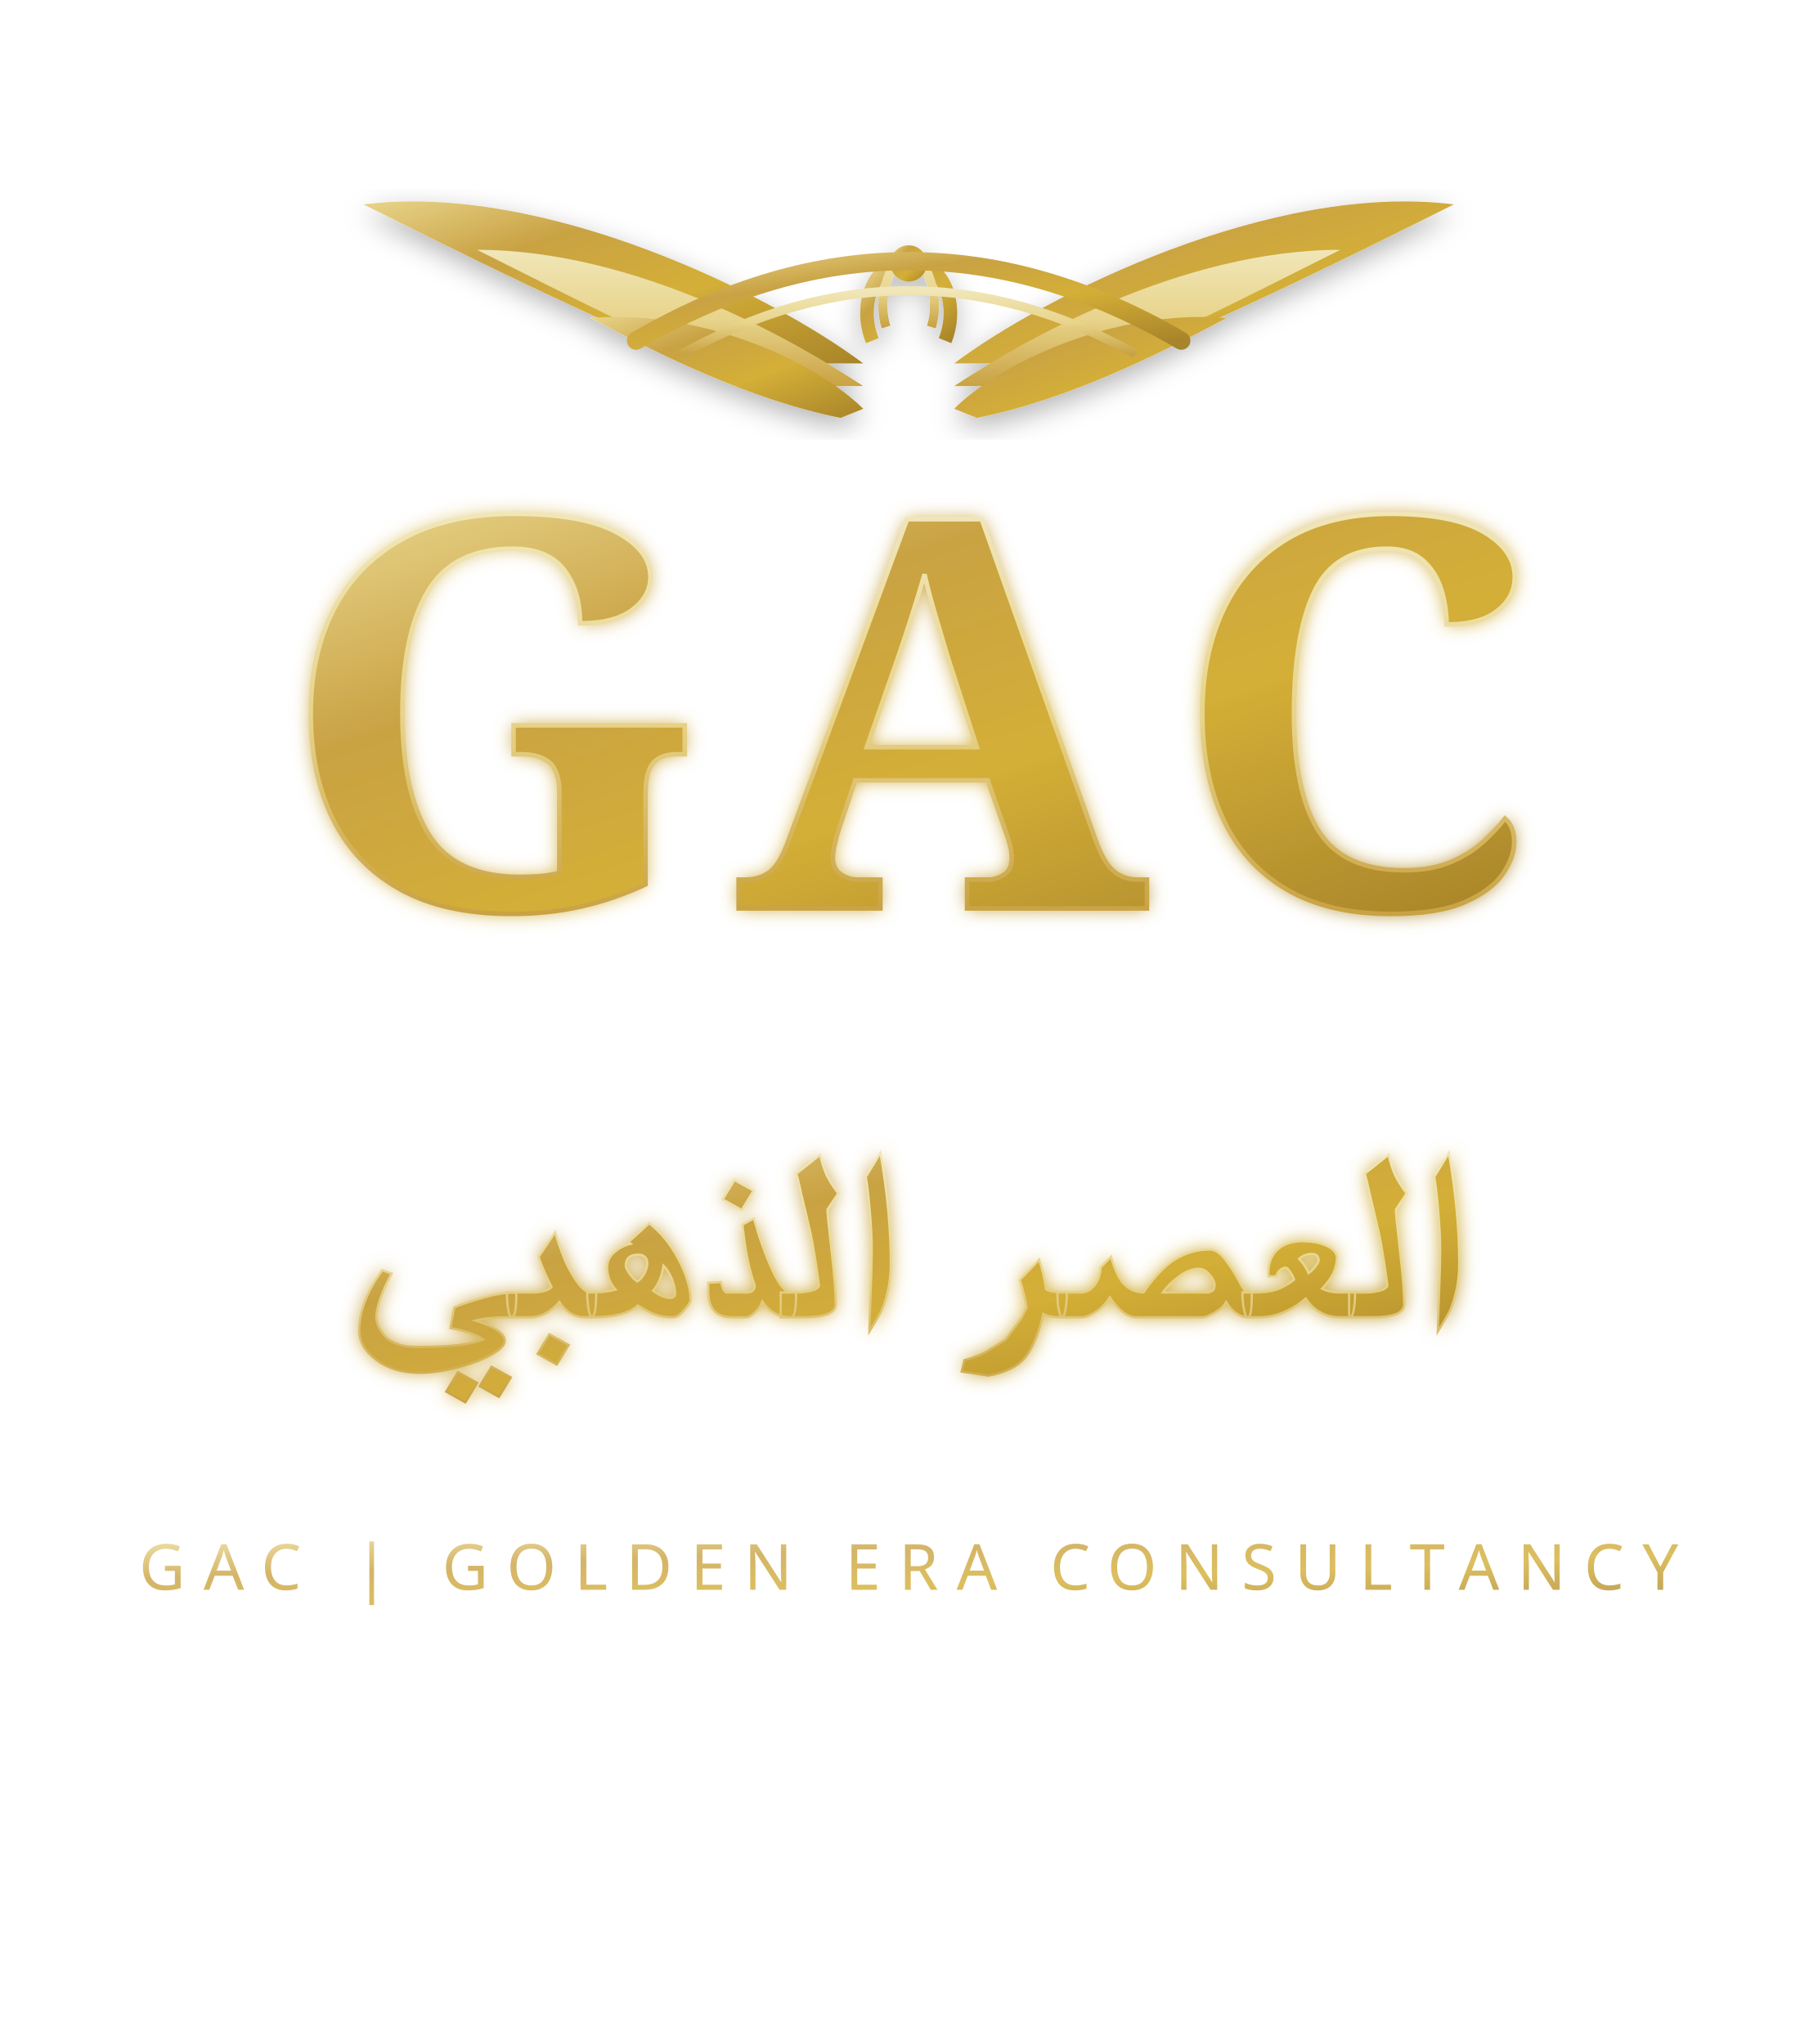
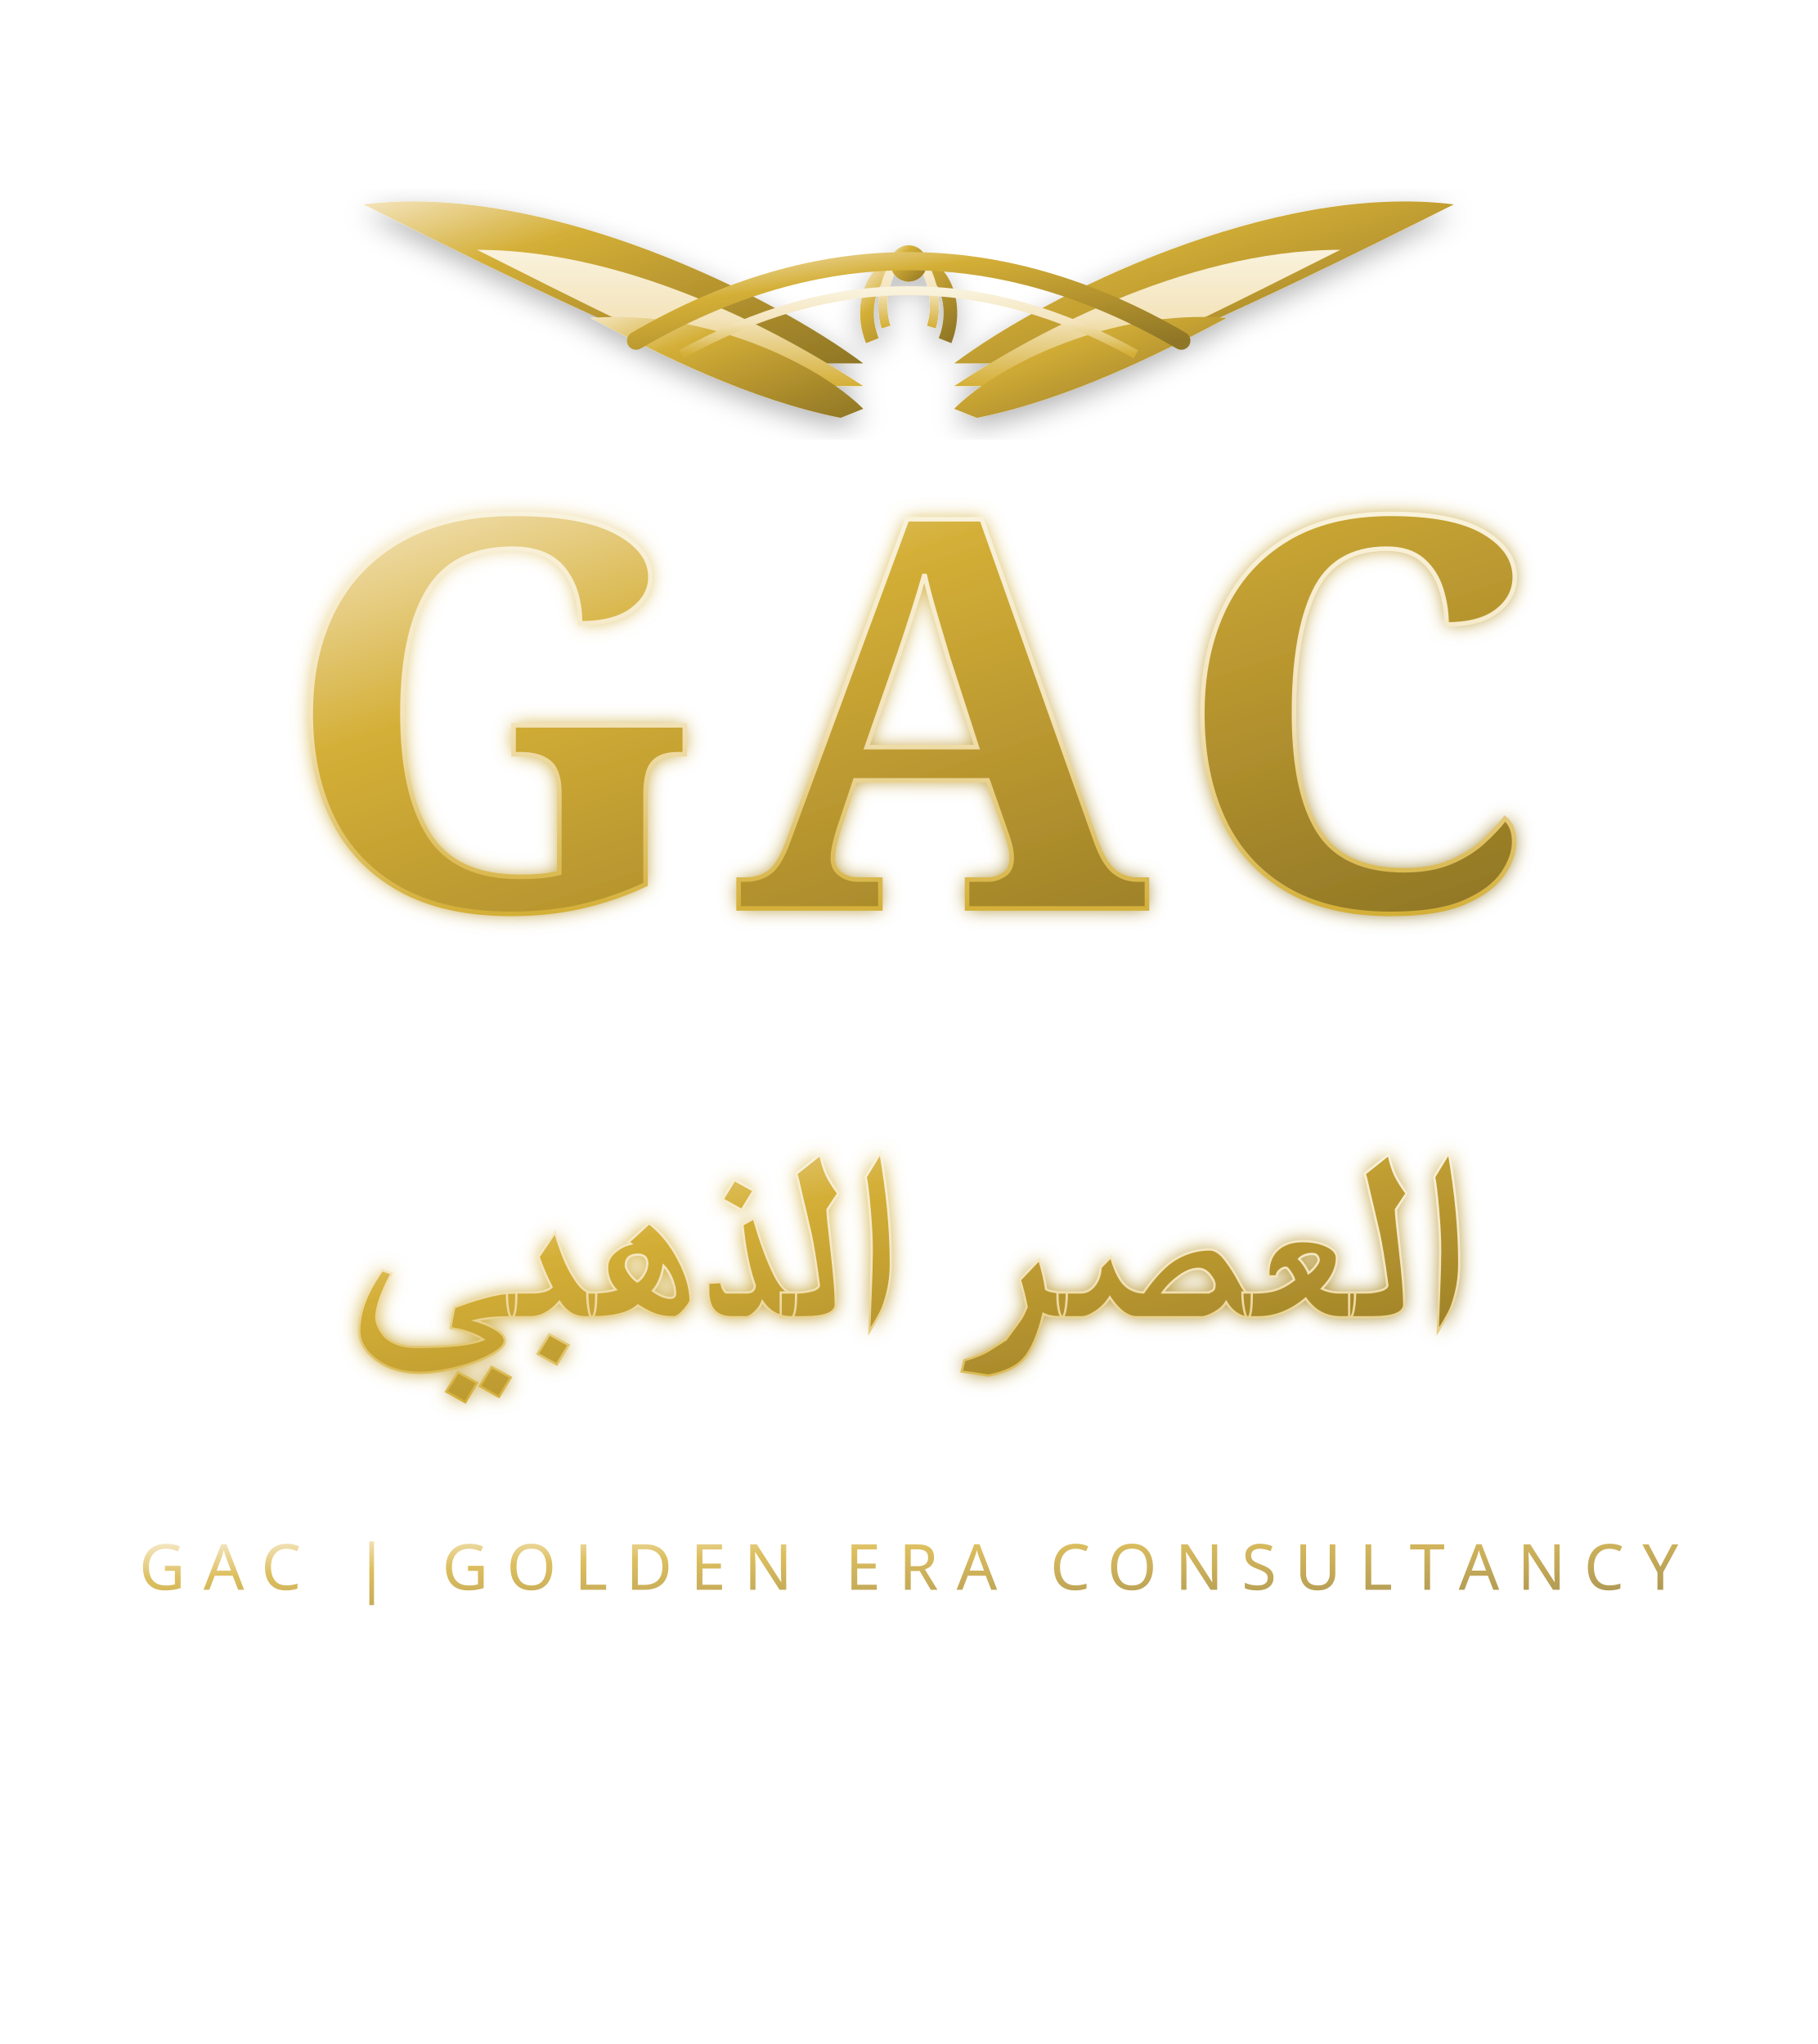
<svg xmlns="http://www.w3.org/2000/svg" viewBox="0 0 400 450" fill="none">
  <defs>
    <linearGradient id="gold" x1="0%" y1="0%" x2="100%" y2="100%">
-       <stop offset="0%" style="stop-color:#e8d48b" />
-       <stop offset="30%" style="stop-color:#c9a243" />
-       <stop offset="60%" style="stop-color:#d4af37" />
-       <stop offset="100%" style="stop-color:#a8842a" />
+       <stop offset="0%" style="stop-color:#f4e4bc" />
+       <stop offset="30%" style="stop-color:#d4af37" />
+       <stop offset="60%" style="stop-color:#b8962f" />
+       <stop offset="100%" style="stop-color:#8f7626" />
    </linearGradient>
    <linearGradient id="goldDark" x1="0%" y1="0%" x2="100%" y2="100%">
-       <stop offset="0%" style="stop-color:#c9a243" />
-       <stop offset="50%" style="stop-color:#a8842a" />
-       <stop offset="100%" style="stop-color:#8b6914" />
+       <stop offset="0%" style="stop-color:#d4af37" />
+       <stop offset="50%" style="stop-color:#8f7626" />
+       <stop offset="100%" style="stop-color:#5e4d1b" />
    </linearGradient>
    <linearGradient id="goldLight" x1="0%" y1="0%" x2="0%" y2="100%">
-       <stop offset="0%" style="stop-color:#f0e6b8" />
-       <stop offset="50%" style="stop-color:#e8d48b" />
-       <stop offset="100%" style="stop-color:#c9a243" />
+       <stop offset="0%" style="stop-color:#f9f2dc" />
+       <stop offset="50%" style="stop-color:#f4e4bc" />
+       <stop offset="100%" style="stop-color:#d4af37" />
    </linearGradient>
    <filter id="glow">
      <feGaussianBlur stdDeviation="2" result="coloredBlur" />
      <feMerge>
        <feMergeNode in="coloredBlur" />
        <feMergeNode in="SourceGraphic" />
      </feMerge>
    </filter>
    <filter id="shadow">
      <feDropShadow dx="0" dy="2" stdDeviation="3" flood-color="#000" flood-opacity="0.3" />
    </filter>
  </defs>
  <g transform="translate(200, 80)" filter="url(#shadow)">
    <path d="M-10,0 C-30,-15 -80,-40 -120,-35 C-100,-25 -70,-10 -45,0 Z" fill="url(#gold)" />
    <path d="M-10,5 C-25,-5 -60,-25 -95,-25 C-75,-15 -50,-2 -30,5 Z" fill="url(#goldLight)" />
    <path d="M-10,10 C-20,0 -45,-12 -70,-10 C-55,-2 -35,8 -15,12 Z" fill="url(#gold)" />
    <path d="M10,0 C30,-15 80,-40 120,-35 C100,-25 70,-10 45,0 Z" fill="url(#gold)" />
    <path d="M10,5 C25,-5 60,-25 95,-25 C75,-15 50,-2 30,5 Z" fill="url(#goldLight)" />
    <path d="M10,10 C20,0 45,-12 70,-10 C55,-2 35,8 15,12 Z" fill="url(#gold)" />
    <path d="M-8,-5 C-12,-15 -5,-25 0,-20 C5,-25 12,-15 8,-5" fill="none" stroke="url(#gold)" stroke-width="3" />
    <path d="M-5,-8 C-8,-18 0,-28 0,-22 C0,-28 8,-18 5,-8" fill="none" stroke="url(#goldLight)" stroke-width="2" />
    <circle cx="0" cy="-22" r="4" fill="url(#gold)" />
  </g>
  <path d="M140,75 Q200,40 260,75" fill="none" stroke="url(#gold)" stroke-width="4" stroke-linecap="round" />
  <path d="M150,78 Q200,50 250,78" fill="none" stroke="url(#goldLight)" stroke-width="2" />
  <text x="200" y="200" text-anchor="middle" font-family="serif" font-size="120" font-weight="900" fill="url(#gold)" filter="url(#glow)" letter-spacing="8">GAC</text>
  <text x="200" y="200" text-anchor="middle" font-family="serif" font-size="120" font-weight="900" fill="none" stroke="url(#goldLight)" stroke-width="1" letter-spacing="8">GAC</text>
  <text x="200" y="290" text-anchor="middle" font-family="serif" font-size="52" font-weight="900" fill="url(#gold)" filter="url(#glow)">العصر الذهبي</text>
  <text x="200" y="290" text-anchor="middle" font-family="serif" font-size="52" font-weight="900" fill="none" stroke="url(#goldLight)" stroke-width="0.5">العصر الذهبي</text>
  <line x1="100" y1="320" x2="300" y2="320" stroke="url(#gold)" stroke-width="1" opacity="0.5" />
  <text x="200" y="350" text-anchor="middle" font-family="sans-serif" font-size="14" fill="url(#gold)" letter-spacing="4" opacity="0.8">GAC | GOLDEN ERA CONSULTANCY</text>
</svg>
